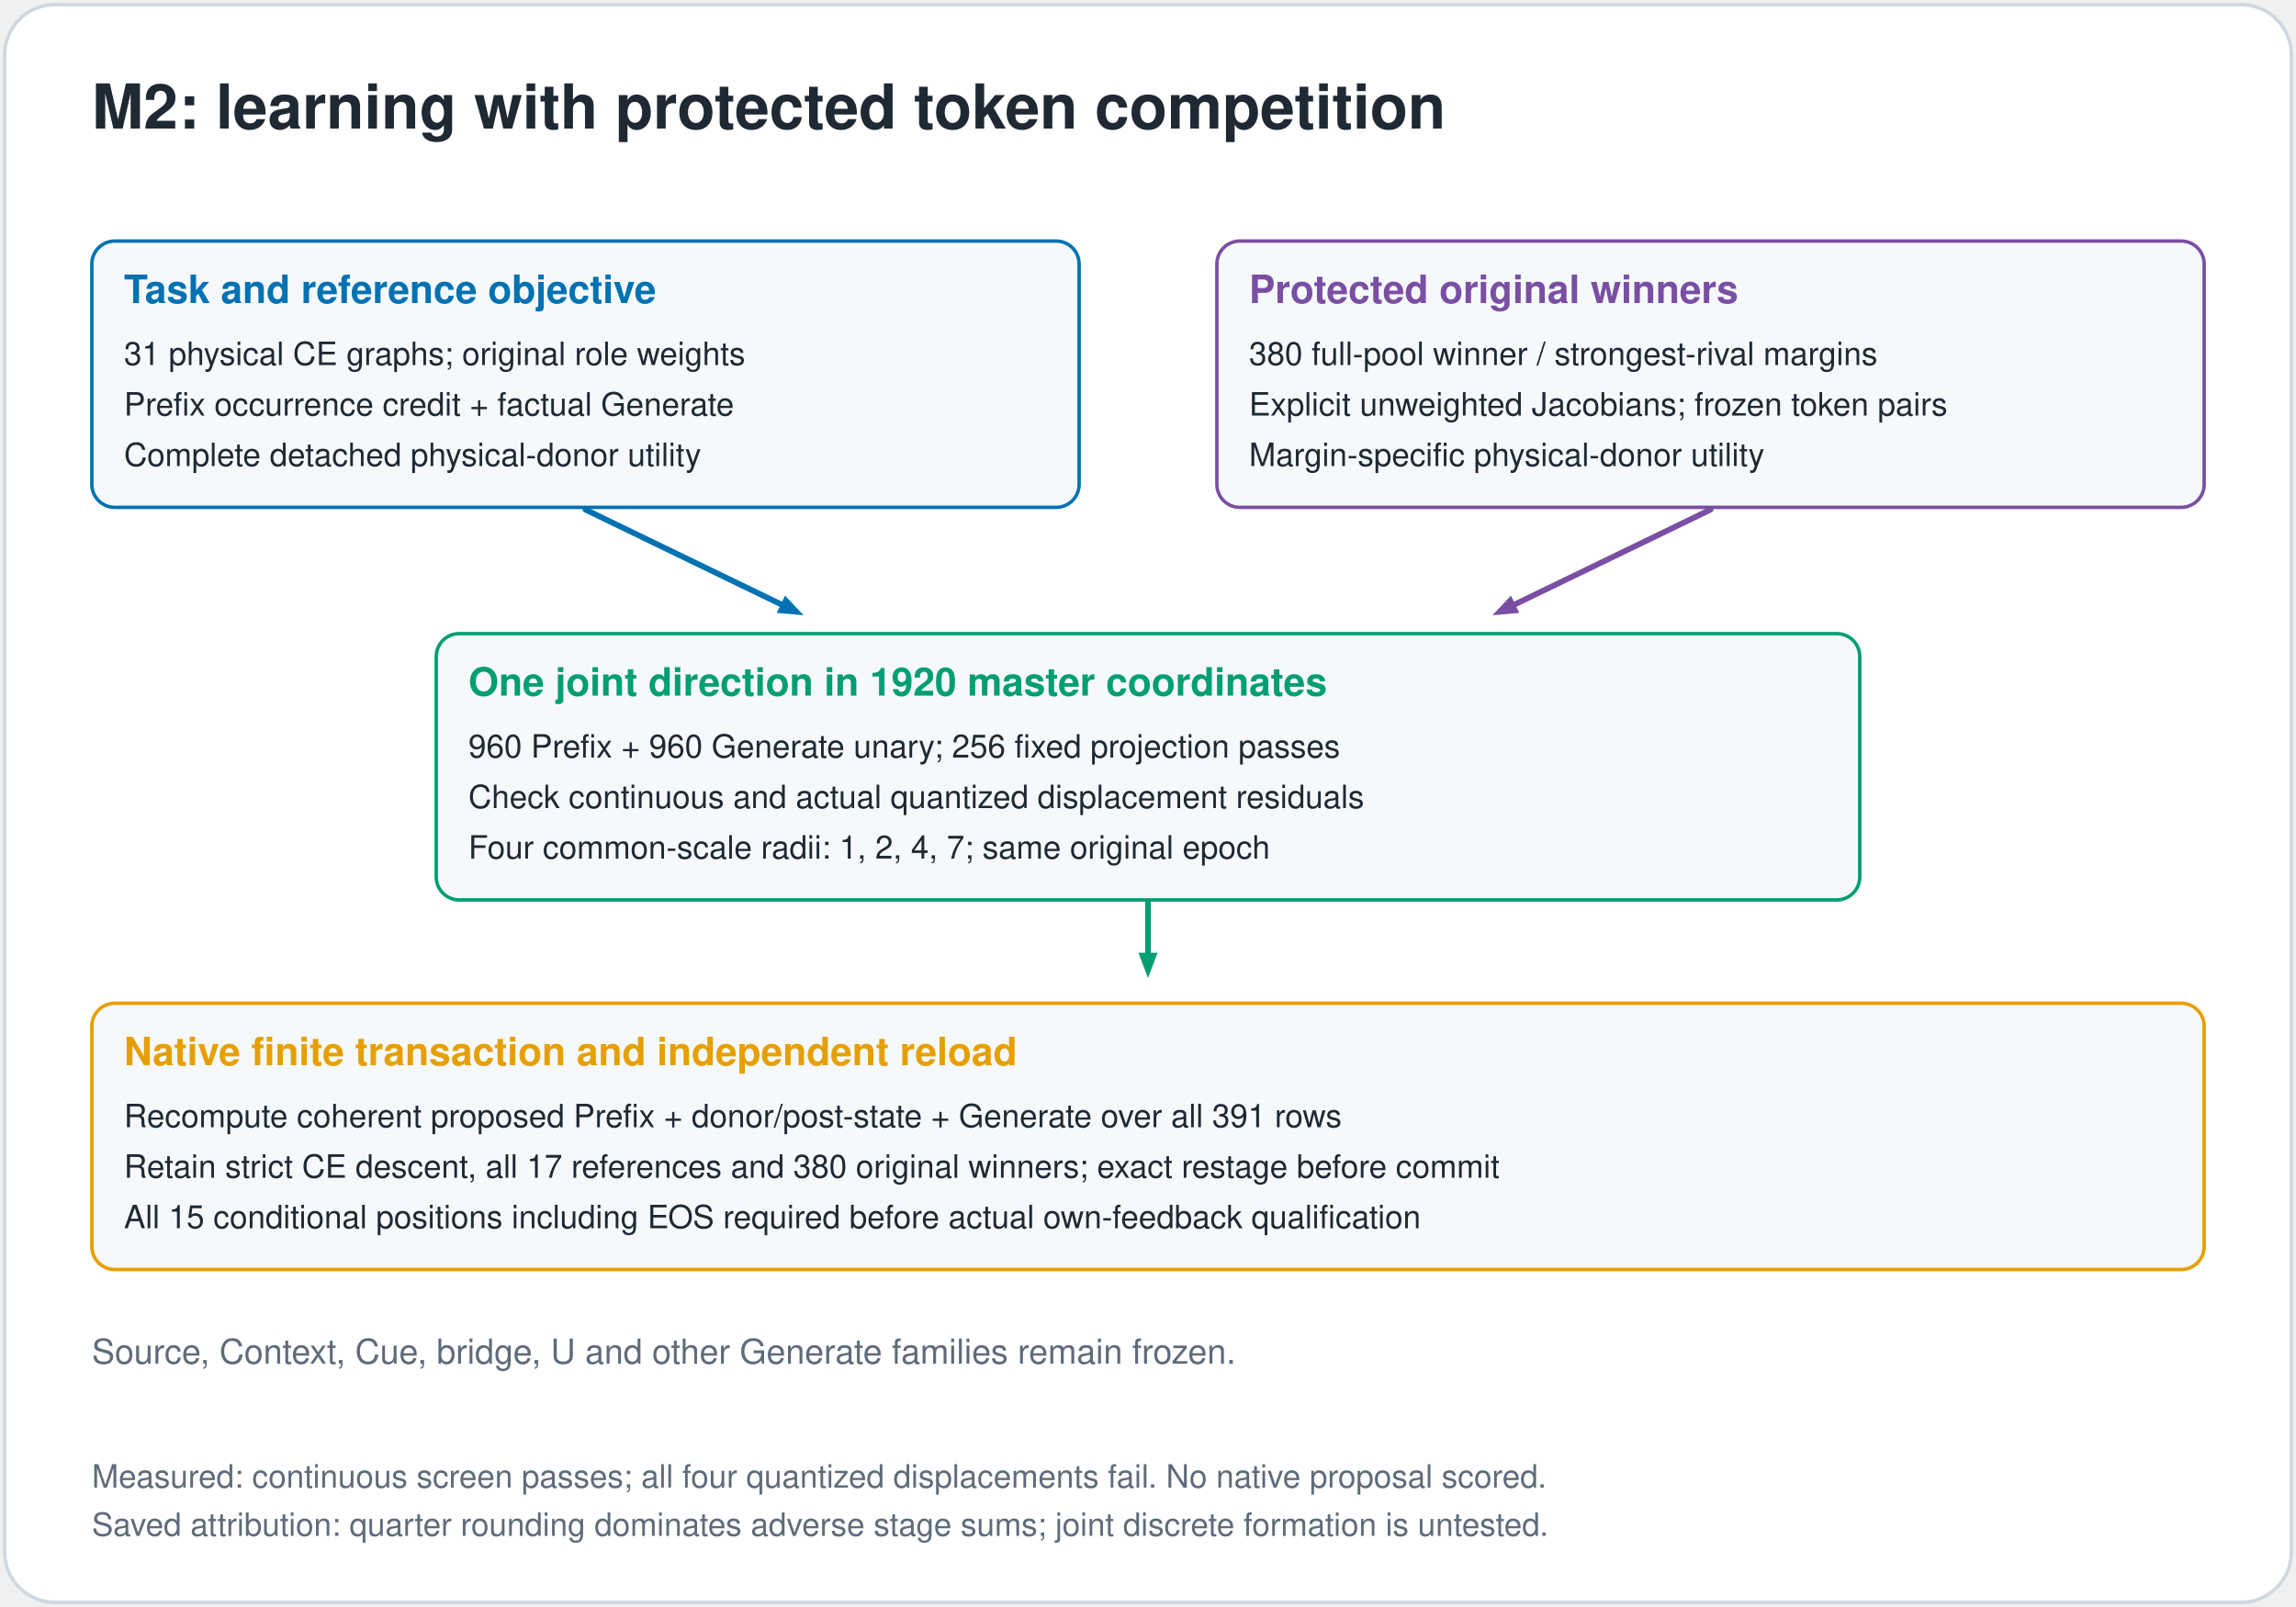
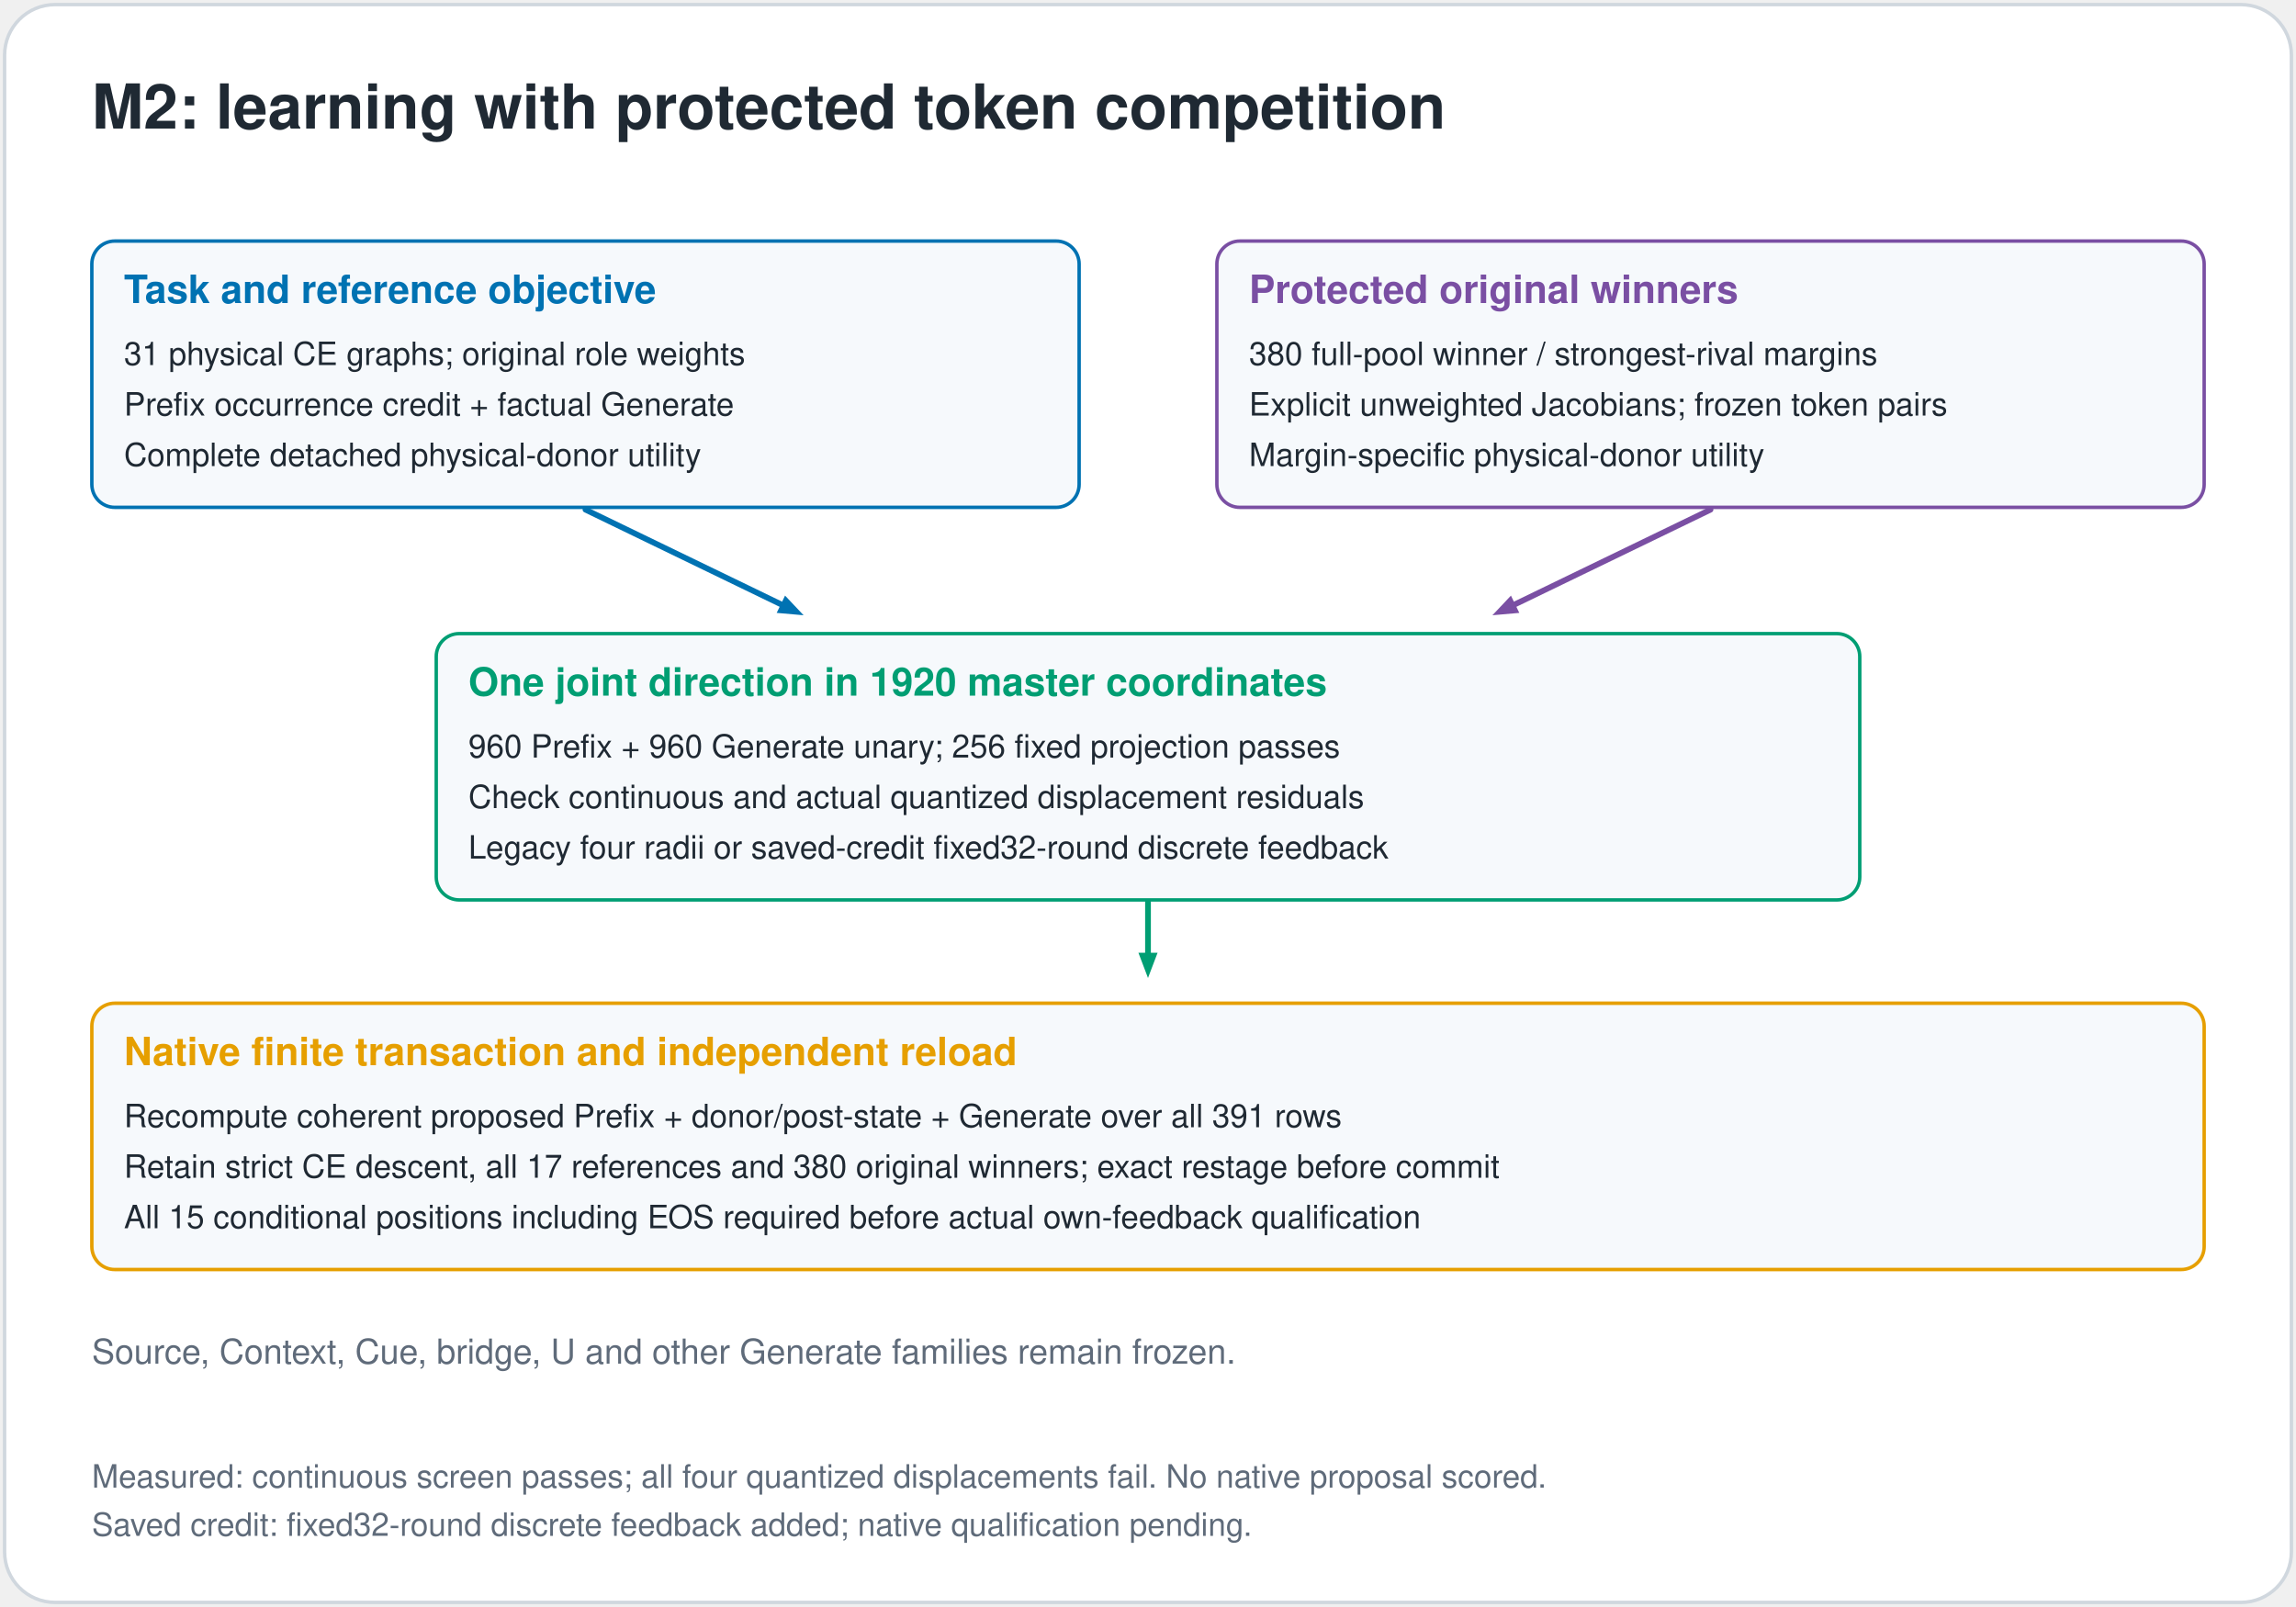
<svg xmlns="http://www.w3.org/2000/svg" viewBox="0 0 1000 700" width="900" height="630" role="img" aria-labelledby="t d" font-family="-apple-system, BlinkMacSystemFont, 'Segoe UI', Helvetica, Arial, sans-serif">
  <rect x="2" y="2" width="996" height="696" rx="22" fill="#ffffff" stroke="#d0d7de" stroke-width="1.5" />
  <text x="40" y="56" font-size="27" font-weight="700" fill="#1f2933">M2: learning with protected token competition</text>
  <rect x="40" y="105" width="430" height="116" rx="10" fill="#f6f9fc" fill-opacity="1" stroke="#0072B2" stroke-width="1.5" stroke-opacity="1" />
  <text x="54" y="132" font-size="17" fill="#0072B2" fill-opacity="1" text-anchor="start" font-weight="bold">Task and reference objective</text>
  <text x="54" y="159" font-size="14" fill="#1f2933" fill-opacity="1" text-anchor="start" font-weight="normal">31 physical CE graphs; original role weights</text>
  <text x="54" y="181" font-size="14" fill="#1f2933" fill-opacity="1" text-anchor="start" font-weight="normal">Prefix occurrence credit + factual Generate</text>
  <text x="54" y="203" font-size="14" fill="#1f2933" fill-opacity="1" text-anchor="start" font-weight="normal">Complete detached physical-donor utility</text>
  <rect x="530" y="105" width="430" height="116" rx="10" fill="#f6f9fc" fill-opacity="1" stroke="#7A4FA3" stroke-width="1.5" stroke-opacity="1" />
  <text x="544" y="132" font-size="17" fill="#7A4FA3" fill-opacity="1" text-anchor="start" font-weight="bold">Protected original winners</text>
  <text x="544" y="159" font-size="14" fill="#1f2933" fill-opacity="1" text-anchor="start" font-weight="normal">380 full-pool winner / strongest-rival margins</text>
  <text x="544" y="181" font-size="14" fill="#1f2933" fill-opacity="1" text-anchor="start" font-weight="normal">Explicit unweighted Jacobians; frozen token pairs</text>
  <text x="544" y="203" font-size="14" fill="#1f2933" fill-opacity="1" text-anchor="start" font-weight="normal">Margin-specific physical-donor utility</text>
  <line x1="255" y1="222" x2="344.06" y2="265.12" stroke="#0072B2" stroke-width="2.5" stroke-opacity="1" stroke-linecap="round" />
  <polygon points="350,268 338.28,266.97 341.92,259.44" fill="#0072B2" fill-opacity="1" />
  <line x1="745" y1="222" x2="655.94" y2="265.12" stroke="#7A4FA3" stroke-width="2.5" stroke-opacity="1" stroke-linecap="round" />
  <polygon points="650,268 658.08,259.44 661.72,266.97" fill="#7A4FA3" fill-opacity="1" />
  <rect x="190" y="276" width="620" height="116" rx="10" fill="#f6f9fc" fill-opacity="1" stroke="#009E73" stroke-width="1.5" stroke-opacity="1" />
  <text x="204" y="303" font-size="17" fill="#009E73" fill-opacity="1" text-anchor="start" font-weight="bold">One joint direction in 1920 master coordinates</text>
  <text x="204" y="330" font-size="14" fill="#1f2933" fill-opacity="1" text-anchor="start" font-weight="normal">960 Prefix + 960 Generate unary; 256 fixed projection passes</text>
  <text x="204" y="352" font-size="14" fill="#1f2933" fill-opacity="1" text-anchor="start" font-weight="normal">Check continuous and actual quantized displacement residuals</text>
-   <text x="204" y="374" font-size="14" fill="#1f2933" fill-opacity="1" text-anchor="start" font-weight="normal">Four common-scale radii: 1, 2, 4, 7; same original epoch</text>
+   <text x="204" y="374" font-size="14" fill="#1f2933" fill-opacity="1" text-anchor="start" font-weight="normal">Legacy four radii or saved-credit fixed32-round discrete feedback</text>
  <line x1="500" y1="393" x2="500" y2="419.4" stroke="#009E73" stroke-width="2.5" stroke-opacity="1" stroke-linecap="round" />
  <polygon points="500,426 495.82,415 504.18,415" fill="#009E73" fill-opacity="1" />
  <rect x="40" y="437" width="920" height="116" rx="10" fill="#f6f9fc" fill-opacity="1" stroke="#E69F00" stroke-width="1.5" stroke-opacity="1" />
  <text x="54" y="464" font-size="17" fill="#E69F00" fill-opacity="1" text-anchor="start" font-weight="bold">Native finite transaction and independent reload</text>
  <text x="54" y="491" font-size="14" fill="#1f2933" fill-opacity="1" text-anchor="start" font-weight="normal">Recompute coherent proposed Prefix + donor/post-state + Generate over all 391 rows</text>
  <text x="54" y="513" font-size="14" fill="#1f2933" fill-opacity="1" text-anchor="start" font-weight="normal">Retain strict CE descent, all 17 references and 380 original winners; exact restage before commit</text>
  <text x="54" y="535" font-size="14" fill="#1f2933" fill-opacity="1" text-anchor="start" font-weight="normal">All 15 conditional positions including EOS required before actual own-feedback qualification</text>
  <text x="40" y="594" font-size="15" fill="#5f6b7a" fill-opacity="1" text-anchor="start" font-weight="normal">Source, Context, Cue, bridge, U and other Generate families remain frozen.</text>
  <text x="40" y="648" font-size="14" fill="#5f6b7a">Measured: continuous screen passes; all four quantized displacements fail. No native proposal scored.</text>
-   <text x="40" y="669" font-size="14" fill="#5f6b7a">Saved attribution: quarter rounding dominates adverse stage sums; joint discrete formation is untested.</text>
+   <text x="40" y="669" font-size="14" fill="#5f6b7a">Saved credit: fixed32-round discrete feedback added; native qualification pending.</text>
</svg>
